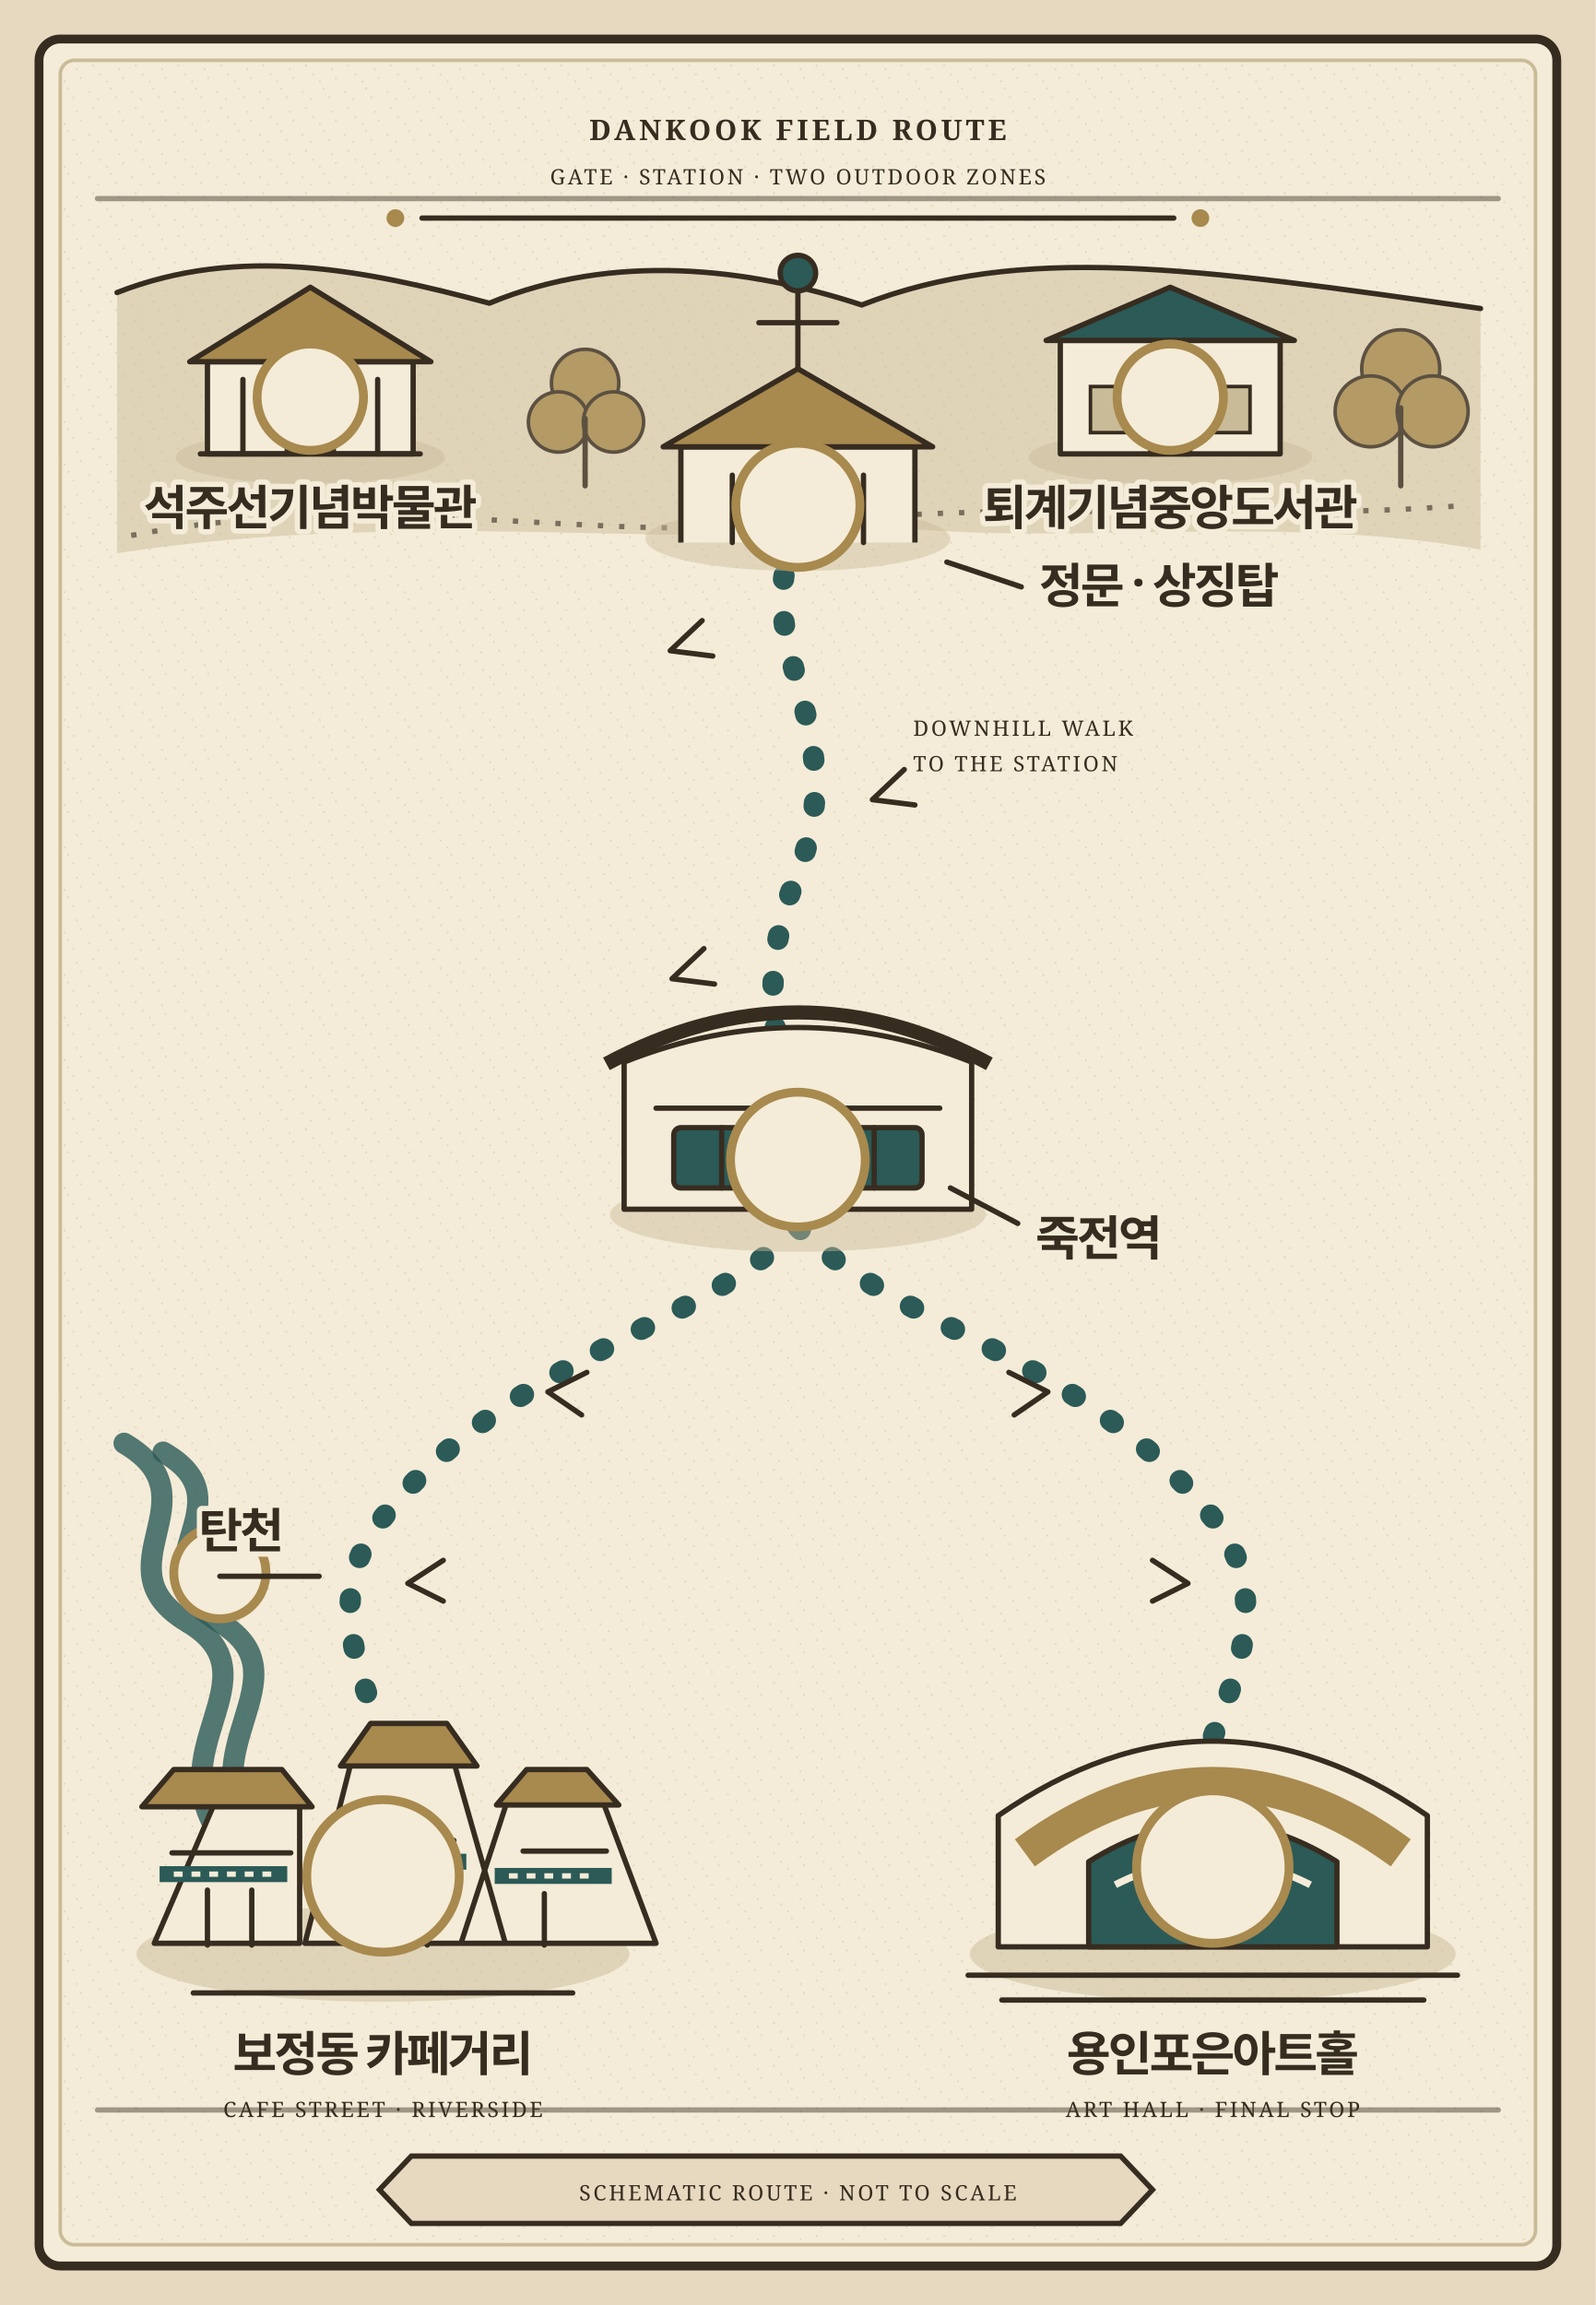
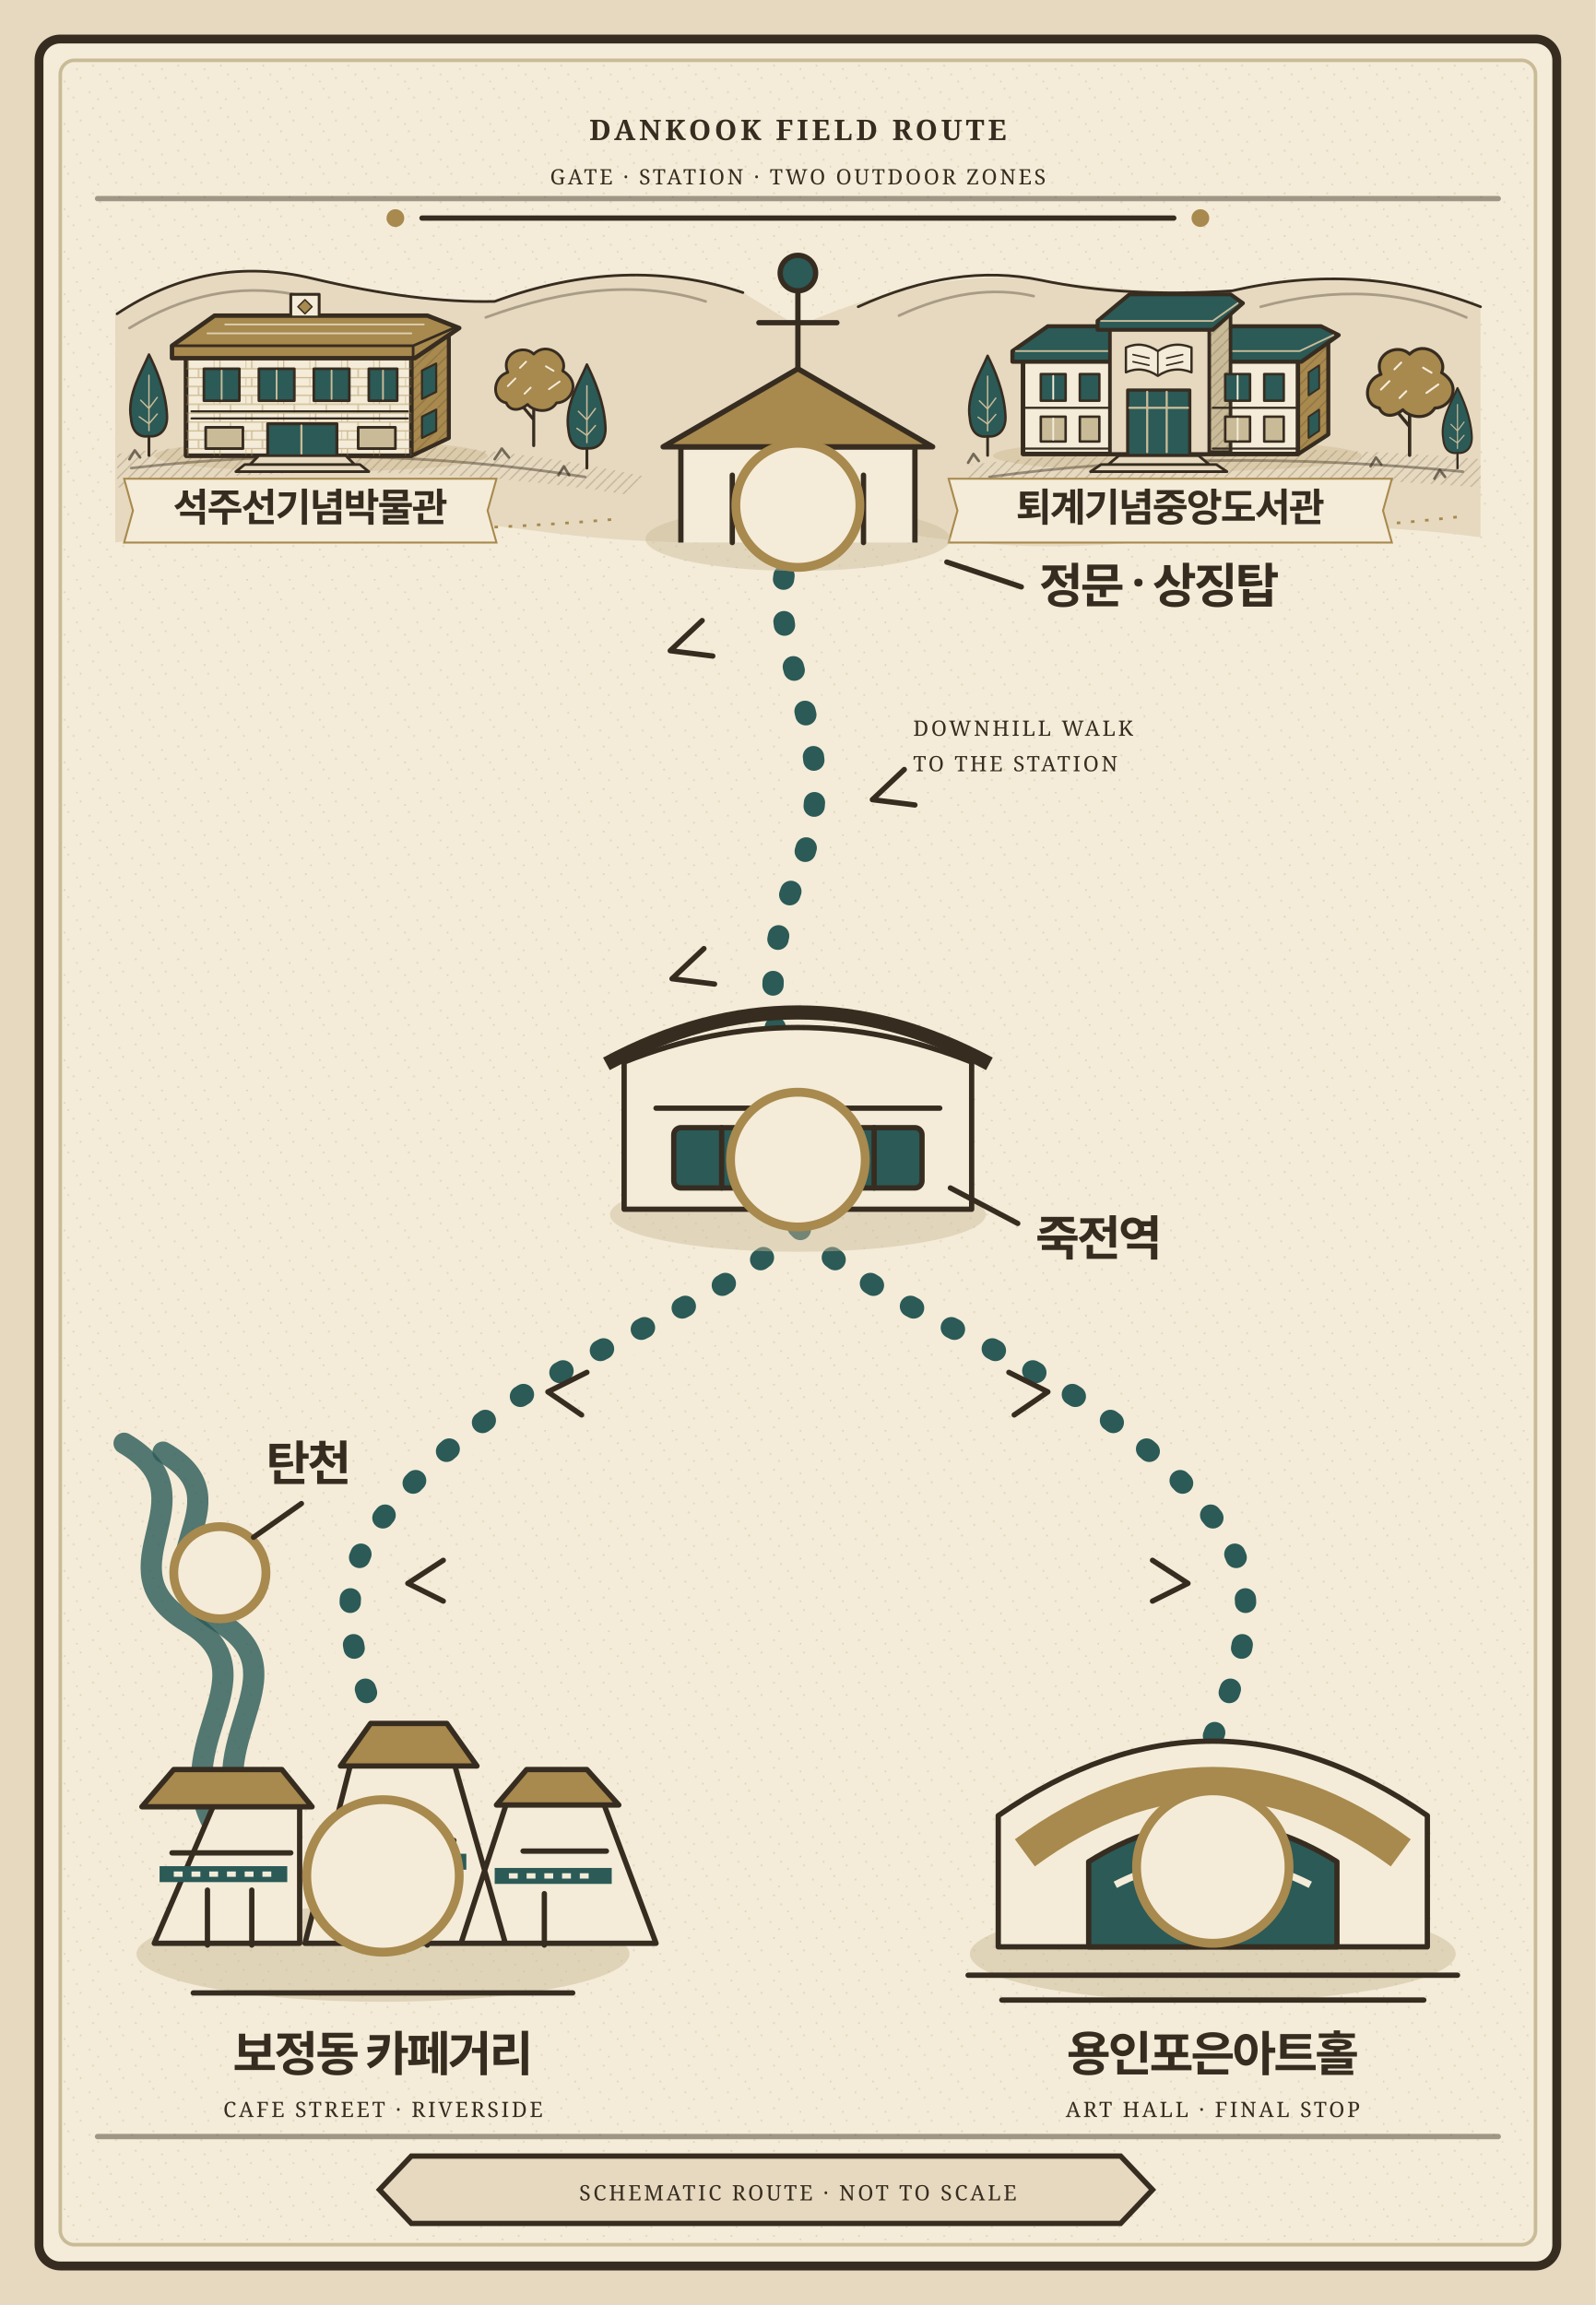
<svg xmlns="http://www.w3.org/2000/svg" viewBox="0 0 900 1300" width="900" height="1300" role="img" aria-labelledby="map-title map-desc">
  <defs>
    <pattern id="paper-grain" width="24" height="24" patternUnits="userSpaceOnUse">
      <path d="M2 4h1M17 7h1M8 18h1M21 20h1M4 13h1M14 2h1" stroke="#cabb98" stroke-width="1" opacity=".45" />
      <path d="M7 8h.8M19 15h.8M12 22h.8" stroke="#372c20" stroke-width=".8" opacity=".16" />
    </pattern>
    <pattern id="hatch" width="11" height="11" patternUnits="userSpaceOnUse" patternTransform="rotate(-25)">
      <path d="M1 0v11" stroke="#cabb98" stroke-width="2" opacity=".7" />
    </pattern>
    <style>
      .ink{stroke:#372c20;stroke-linecap:round;stroke-linejoin:round}.thin{fill:none;stroke:#372c20;stroke-width:3;stroke-linecap:round;stroke-linejoin:round}.sepia{fill:#cabb98;stroke:#372c20;stroke-width:3;stroke-linejoin:round}.paper{fill:#f4ecd8;stroke:#372c20;stroke-width:3;stroke-linejoin:round}.teal{fill:#2b5a57;stroke:#372c20;stroke-width:3;stroke-linejoin:round}.gold{fill:#a8894e;stroke:#372c20;stroke-width:3;stroke-linejoin:round}.label{font-family:'Malgun Gothic','Apple SD Gothic Neo','Noto Sans KR','Nanum Gothic',sans-serif;fill:#372c20;font-size:27px;font-weight:700;letter-spacing:-1.5px;paint-order:stroke;stroke:#f4ecd8;stroke-width:6px;stroke-linejoin:round}.small{font-family:Georgia,serif;fill:#372c20;font-size:16px;font-weight:700;letter-spacing:2px}.micro{font-family:Georgia,serif;fill:#372c20;font-size:12px;letter-spacing:1.4px}.route{fill:none;stroke:#2b5a57;stroke-width:12;stroke-linecap:round;stroke-linejoin:round;stroke-dasharray:2 24}.route-shadow{fill:none;stroke:#f4ecd8;stroke-width:22;stroke-linecap:round;stroke-linejoin:round}.water{fill:none;stroke:#2b5a57;stroke-width:12;stroke-linecap:round;stroke-linejoin:round;opacity:.8}.building{fill:#f4ecd8;stroke:#372c20;stroke-width:3;stroke-linejoin:round}.window{fill:#cabb98;stroke:#372c20;stroke-width:2}.tree{fill:#a8894e;stroke:#372c20;stroke-width:2}.pin-ring{fill:#f4ecd8;stroke:#a8894e;stroke-width:5}.compass{fill:#372c20;font-family:Georgia,serif;font-size:14px;font-weight:700;letter-spacing:2px}
    </style>
  </defs>
  <rect width="900" height="1300" fill="#e6d9bf" />
  <rect x="22" y="22" width="856" height="1256" rx="12" fill="#f4ecd8" stroke="#372c20" stroke-width="5" />
  <rect x="34" y="34" width="832" height="1232" rx="8" fill="url(#paper-grain)" stroke="#cabb98" stroke-width="2" />
-   <path d="M55 112H845M55 1190H845" class="thin" opacity=".45" />
+   <path d="M55 112H845M55 1205H845" class="thin" opacity=".45" />
  <text x="450" y="79" text-anchor="middle" class="small" font-size="25">DANKOOK FIELD ROUTE</text>
  <text x="450" y="104" text-anchor="middle" class="micro">GATE · STATION · TWO OUTDOOR ZONES</text>
  <path d="M238 123h424" class="thin" stroke-width="2" />
  <circle cx="223" cy="123" r="5" fill="#a8894e" />
  <circle cx="677" cy="123" r="5" fill="#a8894e" />
-   <path d="M66 165C135 138 205 152 276 171C346 142 422 151 486 172C576 137 673 151 835 174L835 310C724 290 610 307 510 298C390 311 236 286 66 312Z" fill="#cabb98" opacity=".5" />
-   <path d="M66 165C135 138 205 152 276 171C346 142 422 151 486 172C576 137 673 151 835 174" class="thin" stroke-width="4" />
-   <path d="M74 302C215 275 332 307 452 295C586 281 698 295 827 285" fill="none" stroke="#372c20" stroke-width="3" stroke-dasharray="3 9" opacity=".6" />
-   <g opacity=".78">
-     <g transform="translate(330 236)">
-       <circle cx="0" cy="-20" r="19" class="tree" />
-       <circle cx="-15" cy="2" r="17" class="tree" />
-       <circle cx="16" cy="2" r="17" class="tree" />
-       <path d="M0 0v38" class="thin" stroke-width="5" />
-     </g>
-     <g transform="translate(790 230)">
-       <circle cx="0" cy="-22" r="22" class="tree" />
-       <circle cx="-17" cy="2" r="20" class="tree" />
-       <circle cx="18" cy="2" r="20" class="tree" />
-       <path d="M0 0v44" class="thin" stroke-width="5" />
+   <g id="campus-silhouette">
+     <defs>
+       <clipPath id="campus-crop">
+         <path d="M64 140H836V312H64Z" />
+       </clipPath>
+       <pattern id="campus-engraving" width="6" height="6" patternUnits="userSpaceOnUse">
+         <path d="M0 6L6 0" fill="none" stroke="#372c20" stroke-width=".65" opacity=".24" />
+       </pattern>
+       <pattern id="campus-masonry" width="18" height="10" patternUnits="userSpaceOnUse">
+         <path d="M0 0H18M0 10H18M9 0V5M0 5H18M3 5V10M18 5V10" fill="none" stroke="#a8894e" stroke-width=".7" opacity=".5" />
+       </pattern>
+       <g id="campus-cypress" stroke="#372c20" stroke-linecap="round" stroke-linejoin="round">
+         <path d="M0 5V-50" fill="none" stroke-width="2" />
+         <path d="M0-68C-5-56-16-39-13-22C-12-10-5-8 0-9C7-8 14-13 13-25C12-42 5-58 0-68Z" fill="#2b5a57" stroke-width="1.8" />
+         <path d="M0-53V-13M-6-35L0-29 6-37M-7-23L0-18 6-25" fill="none" stroke="#cabb98" stroke-width="1" />
+       </g>
+       <g id="campus-oak" stroke="#372c20" stroke-linecap="round" stroke-linejoin="round">
+         <path d="M0 5V-36M0-12L-10-24M0-19L11-31" fill="none" stroke-width="2" />
+         <path d="M-18-23C-28-25-27-40-17-43C-22-55-7-62 0-55C9-64 23-53 19-44C32-36 24-23 15-23C10-15-1-18-4-22C-10-17-16-18-18-23Z" fill="#a8894e" stroke-width="1.8" />
+         <path d="M-17-34l5-5M-9-46l4-4M8-47l5 3M10-32l7-5M-6-29l4-4" fill="none" stroke="#f4ecd8" stroke-width="1.2" />
+       </g>
+       <style>
+         .campus-line{fill:none;stroke:#372c20;stroke-width:1.5;stroke-linecap:round;stroke-linejoin:round}
+         .campus-label{font-family:'Malgun Gothic','Apple SD Gothic Neo','Noto Sans KR','Nanum Gothic',sans-serif;font-size:22px;font-weight:700;letter-spacing:-1px;fill:#372c20;text-anchor:middle}
+       </style>
+     </defs>
+     <g clip-path="url(#campus-crop)">
+       <path d="M65 177Q117 143 176 157T279 170Q353 143 419 165L450 184Q528 150 587 158T695 164Q768 147 835 173V303Q744 291 663 303T500 299Q399 313 299 299T65 306Z" fill="#e6d9bf" />
+       <path d="M66 177Q117 143 176 157T279 170Q353 143 419 165M484 173Q539 148 587 158T695 164Q768 147 835 173" class="campus-line" stroke-width="2" />
+       <path d="M73 185Q119 157 166 166M274 179Q345 153 398 170M507 178Q548 159 583 167M711 173Q774 156 827 179" class="campus-line" opacity=".35" />
+       <path d="M66 256Q204 240 330 262L365 269 354 279Q207 256 66 275ZM548 262Q686 246 835 259V275Q676 262 544 278Z" fill="url(#campus-engraving)" />
+       <path d="M74 264Q204 249 330 269M558 269Q681 252 825 266" class="campus-line" opacity=".45" />
+       <path d="M87 294Q218 304 345 293M556 298Q698 306 827 291" fill="none" stroke="#a8894e" stroke-width="1.5" stroke-dasharray="2 6" />
+       <use href="#campus-cypress" transform="translate(84 253) scale(.78)" />
+       <use href="#campus-oak" transform="translate(301 247) scale(.86)" />
+       <use href="#campus-cypress" transform="translate(331 260) scale(.8)" />
+       <use href="#campus-cypress" transform="translate(557 253) scale(.77)" />
+       <use href="#campus-oak" transform="translate(795 252) scale(.95)" />
+       <use href="#campus-cypress" transform="translate(822 261) scale(.62)" />
+       <path d="M73 259l3-5 3 4M279 259l4-6 4 5M315 268l3-5 3 5M546 261l3-5 3 4M773 263l3-5 3 4M809 270l3-5 3 4" class="campus-line" opacity=".65" />
+       <g id="lm-museum" transform="translate(175 218)">
+         <ellipse cx="6" cy="39" rx="94" ry="9" fill="#a8894e" opacity=".18" />
+         <g stroke="#372c20" stroke-linecap="round" stroke-linejoin="round">
+           <path d="M-70-22L-49-34H78V29L57 39H-70Z" fill="#cabb98" stroke-width="2.5" />
+           <path d="M57-22L78-34V29L57 39Z" fill="#a8894e" stroke-width="2" />
+           <path d="M57-22L78-34V29L57 39Z" fill="url(#campus-engraving)" stroke="none" />
+           <path d="M-70-22H57V39H-70Z" fill="#f4ecd8" stroke-width="2.5" />
+           <path d="M-70-22H57V39H-70Z" fill="url(#campus-masonry)" stroke="none" />
+           <path d="M-78-23L-54-40H66L84-33 59-16H-78Z" fill="#a8894e" stroke-width="2.5" />
+           <path d="M-77-23H58L81-33M58-23V-16" fill="none" stroke-width="1.5" />
+           <path d="M-58-30H57M-48-35H64" fill="none" stroke="#f4ecd8" stroke-width="1" opacity=".7" />
+           <path d="M-60-10H-40V8H-60ZM-29-10H-9V8H-29ZM2-10H22V8H2ZM33-10H49V8H33Z" fill="#2b5a57" stroke-width="1.5" />
+           <path d="M-50-9V7M-19-9V7M12-9V7M41-9V7" fill="none" stroke="#cabb98" stroke-width="1" />
+           <path d="M-67 14H55M-67 18H55" fill="none" stroke-width="1.2" />
+           <path d="M-59 23H-38V35H-59ZM27 23H48V35H27Z" fill="#cabb98" stroke-width="1.5" />
+           <path d="M-24 39V21H15V39" fill="#2b5a57" stroke-width="1.7" />
+           <path d="M-5 22V38" fill="none" stroke="#cabb98" stroke-width="1.2" />
+           <path d="M-29 39H20L25 44H-34ZM-37 44H28L33 48H-42Z" fill="#e6d9bf" stroke-width="1.5" />
+           <path d="M63-9L71-13V3L63 7ZM63 17L71 13V25L63 29Z" fill="#2b5a57" stroke-width="1.2" />
+           <path d="M-11-40V-52H5V-40" fill="#f4ecd8" stroke-width="1.6" />
+           <path d="M-3-49L1-45-3-41-7-45Z" fill="#a8894e" stroke-width=".8" />
+         </g>
+       </g>
+       <g id="lm-library" transform="translate(660 218)">
+         <ellipse cx="4" cy="39" rx="104" ry="9" fill="#a8894e" opacity=".18" />
+         <g stroke="#372c20" stroke-linecap="round" stroke-linejoin="round">
+           <path d="M-83-19L-66-30H89V27L72 38H-83Z" fill="#cabb98" stroke-width="2.5" />
+           <path d="M72-19L89-30V27L72 38Z" fill="#a8894e" stroke-width="2" />
+           <path d="M72-19L89-30V27L72 38Z" fill="url(#campus-engraving)" stroke="none" />
+           <path d="M-83-19H72V38H-83Z" fill="#f4ecd8" stroke-width="2.5" />
+           <path d="M-89-20L-69-34H85L95-29 74-14H-89Z" fill="#2b5a57" stroke-width="2.3" />
+           <path d="M-87-20H73L92-29" fill="none" stroke="#cabb98" stroke-width="1" />
+           <path d="M-34-36L-20-48H34V37H-34Z" fill="#cabb98" stroke-width="2" />
+           <path d="M-34-36H22V38H-34Z" fill="#e6d9bf" stroke-width="2" />
+           <path d="M22-36L34-48V37L22 38Z" fill="url(#campus-engraving)" stroke-width="1.5" />
+           <path d="M-41-37L-23-52H34L41-47 24-32H-41Z" fill="#2b5a57" stroke-width="2.2" />
+           <path d="M-39-37H24L38-47" fill="none" stroke="#cabb98" stroke-width="1" />
+           <path d="M-73-7H-59V8H-73ZM-51-7H-40V8H-51ZM31-7H45V8H31ZM53-7H64V8H53Z" fill="#2b5a57" stroke-width="1.4" />
+           <path d="M-73 17H-59V31H-73ZM-51 17H-40V31H-51ZM31 17H45V31H31ZM53 17H64V31H53Z" fill="#cabb98" stroke-width="1.4" />
+           <path d="M-66-6V7M-66 18V30M38-6V7M38 18V30" fill="none" stroke="#f4ecd8" stroke-width="1" />
+           <path d="M-82 12H-35M24 12H71M-82 35H-35M24 35H71" fill="none" stroke-width="1.2" />
+           <path d="M-25-22Q-16-26-7-20Q2-26 12-22V-8Q2-12-7-6Q-16-12-25-8Z" fill="#f4ecd8" stroke-width="1.3" />
+           <path d="M-7-20V-7M-21-18l9 2M-21-14l9 2M-2-16l9-2M-2-12l9-2" fill="none" stroke-width=".9" />
+           <path d="M-24 38V2H11V38" fill="#2b5a57" stroke-width="1.8" />
+           <path d="M-13 3V37M-2 3V37M-23 12H10" fill="none" stroke="#cabb98" stroke-width="1.2" />
+           <path d="M-29 39H16L22 44H-35ZM-39 44H26L32 48H-45Z" fill="#e6d9bf" stroke-width="1.5" />
+           <path d="M78-8L84-12V1L78 5ZM78 17L84 13V25L78 29Z" fill="#2b5a57" stroke-width="1" />
+         </g>
+       </g>
+       <path d="M70 270H280L275 288 280 306H70L75 288Z" fill="#f4ecd8" stroke="#a8894e" stroke-width="1.1" />
+       <path d="M535 270H785L780 288 785 306H535L540 288Z" fill="#f4ecd8" stroke="#a8894e" stroke-width="1.1" />
+       <text x="175" y="294" class="campus-label">석주선기념박물관</text>
+       <text x="660" y="294" class="campus-label">퇴계기념중앙도서관</text>
    </g>
  </g>
-   <g id="lm-museum" transform="translate(175 218)">
-     <ellipse cx="0" cy="40" rx="76" ry="15" fill="#cabb98" opacity=".45" />
-     <path d="M-58 38V-14H58V38z" class="building" />
-     <path d="M-68-14L0-56 68-14z" class="gold" />
-     <path d="M-38 38V-4M-13 38V-4M13 38V-4M38 38V-4" class="thin" stroke-width="5" />
-     <path d="M-62 38H62" class="thin" stroke-width="4" />
-     <circle cx="0" cy="6" r="30" class="pin-ring" />
-   </g>
-   <text x="175" y="296" text-anchor="middle" class="label" font-size="22">석주선기념박물관</text>
-   <g id="lm-library" transform="translate(660 218)">
-     <ellipse cx="0" cy="40" rx="80" ry="15" fill="#cabb98" opacity=".45" />
-     <path d="M-62 38V-26H62V38z" class="building" />
-     <path d="M-70-26h140l-70-30z" class="teal" />
-     <path d="M-45 0h30v26h-30zM15 0h30v26h-30z" class="window" />
-     <path d="M-11 38V8h22v30z" class="sepia" stroke-width="3" />
-     <circle cx="0" cy="6" r="30" class="pin-ring" />
-   </g>
-   <text x="660" y="296" text-anchor="middle" class="label" font-size="22">퇴계기념중앙도서관</text>
  <path d="M450 300C419 363 483 409 450 492C421 565 445 600 450 650" class="route-shadow" />
  <path d="M450 300C419 363 483 409 450 492C421 565 445 600 450 650" class="route" />
  <path d="M396 350l-18 17 24 3M510 434l-18 17 24 3M397 535l-18 17 24 3" class="thin" stroke="#a8894e" stroke-width="4" />
  <text x="515" y="415" class="micro">DOWNHILL WALK</text>
  <text x="515" y="435" class="micro">TO THE STATION</text>
  <g id="lm-gate" transform="translate(450 286)">
    <ellipse cx="0" cy="18" rx="86" ry="18" fill="#cabb98" opacity=".45" />
    <path d="M-66 20V-34H66V20" class="building" />
    <path d="M-76-34l76-44 76 44z" class="gold" />
    <path d="M-37 20V-18M0 20V-18M37 20V-18" class="thin" stroke-width="5" />
    <path d="M0-78V-127M-22-104h44" class="thin" stroke-width="6" />
    <circle cx="0" cy="-132" r="10" class="teal" />
    <circle cx="0" cy="-1" r="35" class="pin-ring" />
  </g>
  <path d="M534 317l42 14" class="thin" stroke-width="3" />
  <text x="586" y="340" text-anchor="start" class="label">정문 · 상징탑</text>
  <path d="M450 692C396 749 289 764 216 856C183 897 201 940 216 980" class="route-shadow" />
  <path d="M450 692C396 749 289 764 216 856C183 897 201 940 216 980" class="route" />
  <path d="M450 692C504 749 611 764 684 856C717 897 699 940 684 980" class="route-shadow" />
  <path d="M450 692C504 749 611 764 684 856C717 897 699 940 684 980" class="route" />
  <path d="M331 774l-22 11 19 13M569 774l22 11-19 13M250 880l-20 13 20 10M650 880l20 13-20 10" class="thin" stroke="#a8894e" stroke-width="4" />
  <g id="lm-station" transform="translate(450 650)">
    <ellipse cx="0" cy="35" rx="106" ry="21" fill="#cabb98" opacity=".45" />
    <path d="M-98 32V-51Q0-90 98-51V32z" class="building" />
    <path d="M-108-50Q0-108 108-50" fill="none" stroke="#372c20" stroke-width="8" />
    <path d="M-80-25H80" class="thin" stroke-width="4" />
    <rect x="-70" y="-14" width="140" height="34" rx="4" class="teal" />
    <path d="M-43-14v34M0-14v34M43-14v34" class="thin" stroke="#f4ecd8" stroke-width="3" />
    <circle cx="0" cy="4" r="38" class="pin-ring" />
  </g>
  <path d="M536 670l38 20" class="thin" stroke-width="3" />
  <text x="584" y="708" text-anchor="start" class="label">죽전역</text>
  <g id="lm-tancheon" transform="translate(90 923)">
    <path d="M-20-109C33-78-36-39 16-8C68 23-4 65 37 116" class="water" />
    <path d="M2-104C53-75-18-39 34-8C85 23 13 65 55 116" class="water" stroke-width="5" opacity=".45" />
    <circle cx="34" cy="-36" r="26" class="pin-ring" />
  </g>
-   <text x="112" y="873" text-anchor="start" class="label">탄천</text>
-   <path d="M124 889h56" class="thin" stroke="#2b5a57" stroke-width="3" />
+   <text x="150" y="835" text-anchor="start" class="label">탄천</text>
+   <path d="M143 867L170 848" class="thin" stroke="#2b5a57" stroke-width="3" />
  <g id="lm-bojeong" transform="translate(216 1040)">
    <ellipse cx="0" cy="62" rx="139" ry="27" fill="#cabb98" opacity=".5" />
    <path d="M-129 56L-95-23H-47V56zM-44 56l26-102h58l29 102zM44 56l26-80h54l30 80z" class="building" />
    <path d="M-136-21h96l-17-21h-61zM-24-44h77l-17-24h-43zM64-22h69l-18-20H81z" class="gold" />
    <path d="M-119 5h67M-10-2h50M79 4h47" class="thin" stroke-width="3" />
    <path d="M-99 57v-31M-74 57v-31M-1 57v-37M25 57v-37M91 57v-29" class="thin" stroke-width="4" />
    <path d="M-126 17h72M-18 10h65M63 18h66" fill="none" stroke="#2b5a57" stroke-width="9" />
    <path d="M-118 17h56M-10 10h49M71 18h50" fill="none" stroke="#f4ecd8" stroke-width="3" stroke-dasharray="5 5" />
    <path d="M-107 84h214" class="thin" stroke-width="5" />
    <circle cx="0" cy="18" r="43" class="pin-ring" />
  </g>
  <text x="216" y="1168" text-anchor="middle" class="label">보정동 카페거리</text>
  <text x="216" y="1194" text-anchor="middle" class="micro">CAFE STREET · RIVERSIDE</text>
  <g id="lm-artshall" transform="translate(684 1040)">
    <ellipse cx="0" cy="62" rx="137" ry="27" fill="#cabb98" opacity=".5" />
    <path d="M-121 58V-16Q0-100 121-16V58z" class="building" />
    <path d="M-106 5Q0-73 106 5" fill="none" stroke="#a8894e" stroke-width="19" />
    <path d="M-70 58V10Q0-34 70 10V58z" class="teal" />
    <path d="M-55 23Q0-5 55 23" fill="none" stroke="#f4ecd8" stroke-width="4" />
    <path d="M-138 74h276" class="thin" stroke-width="5" />
    <path d="M-119 88h238" class="thin" stroke="#a8894e" stroke-width="4" />
    <circle cx="0" cy="13" r="43" class="pin-ring" />
  </g>
  <text x="684" y="1168" text-anchor="middle" class="label">용인포은아트홀</text>
  <text x="684" y="1194" text-anchor="middle" class="micro">ART HALL · FINAL STOP</text>
  <g transform="translate(450 1235)">
    <path d="M-236 0l18-19h400l18 19-18 19h-400z" fill="#e6d9bf" stroke="#372c20" stroke-width="3" />
    <text x="0" y="6" text-anchor="middle" class="micro">SCHEMATIC ROUTE · NOT TO SCALE</text>
  </g>
</svg>
